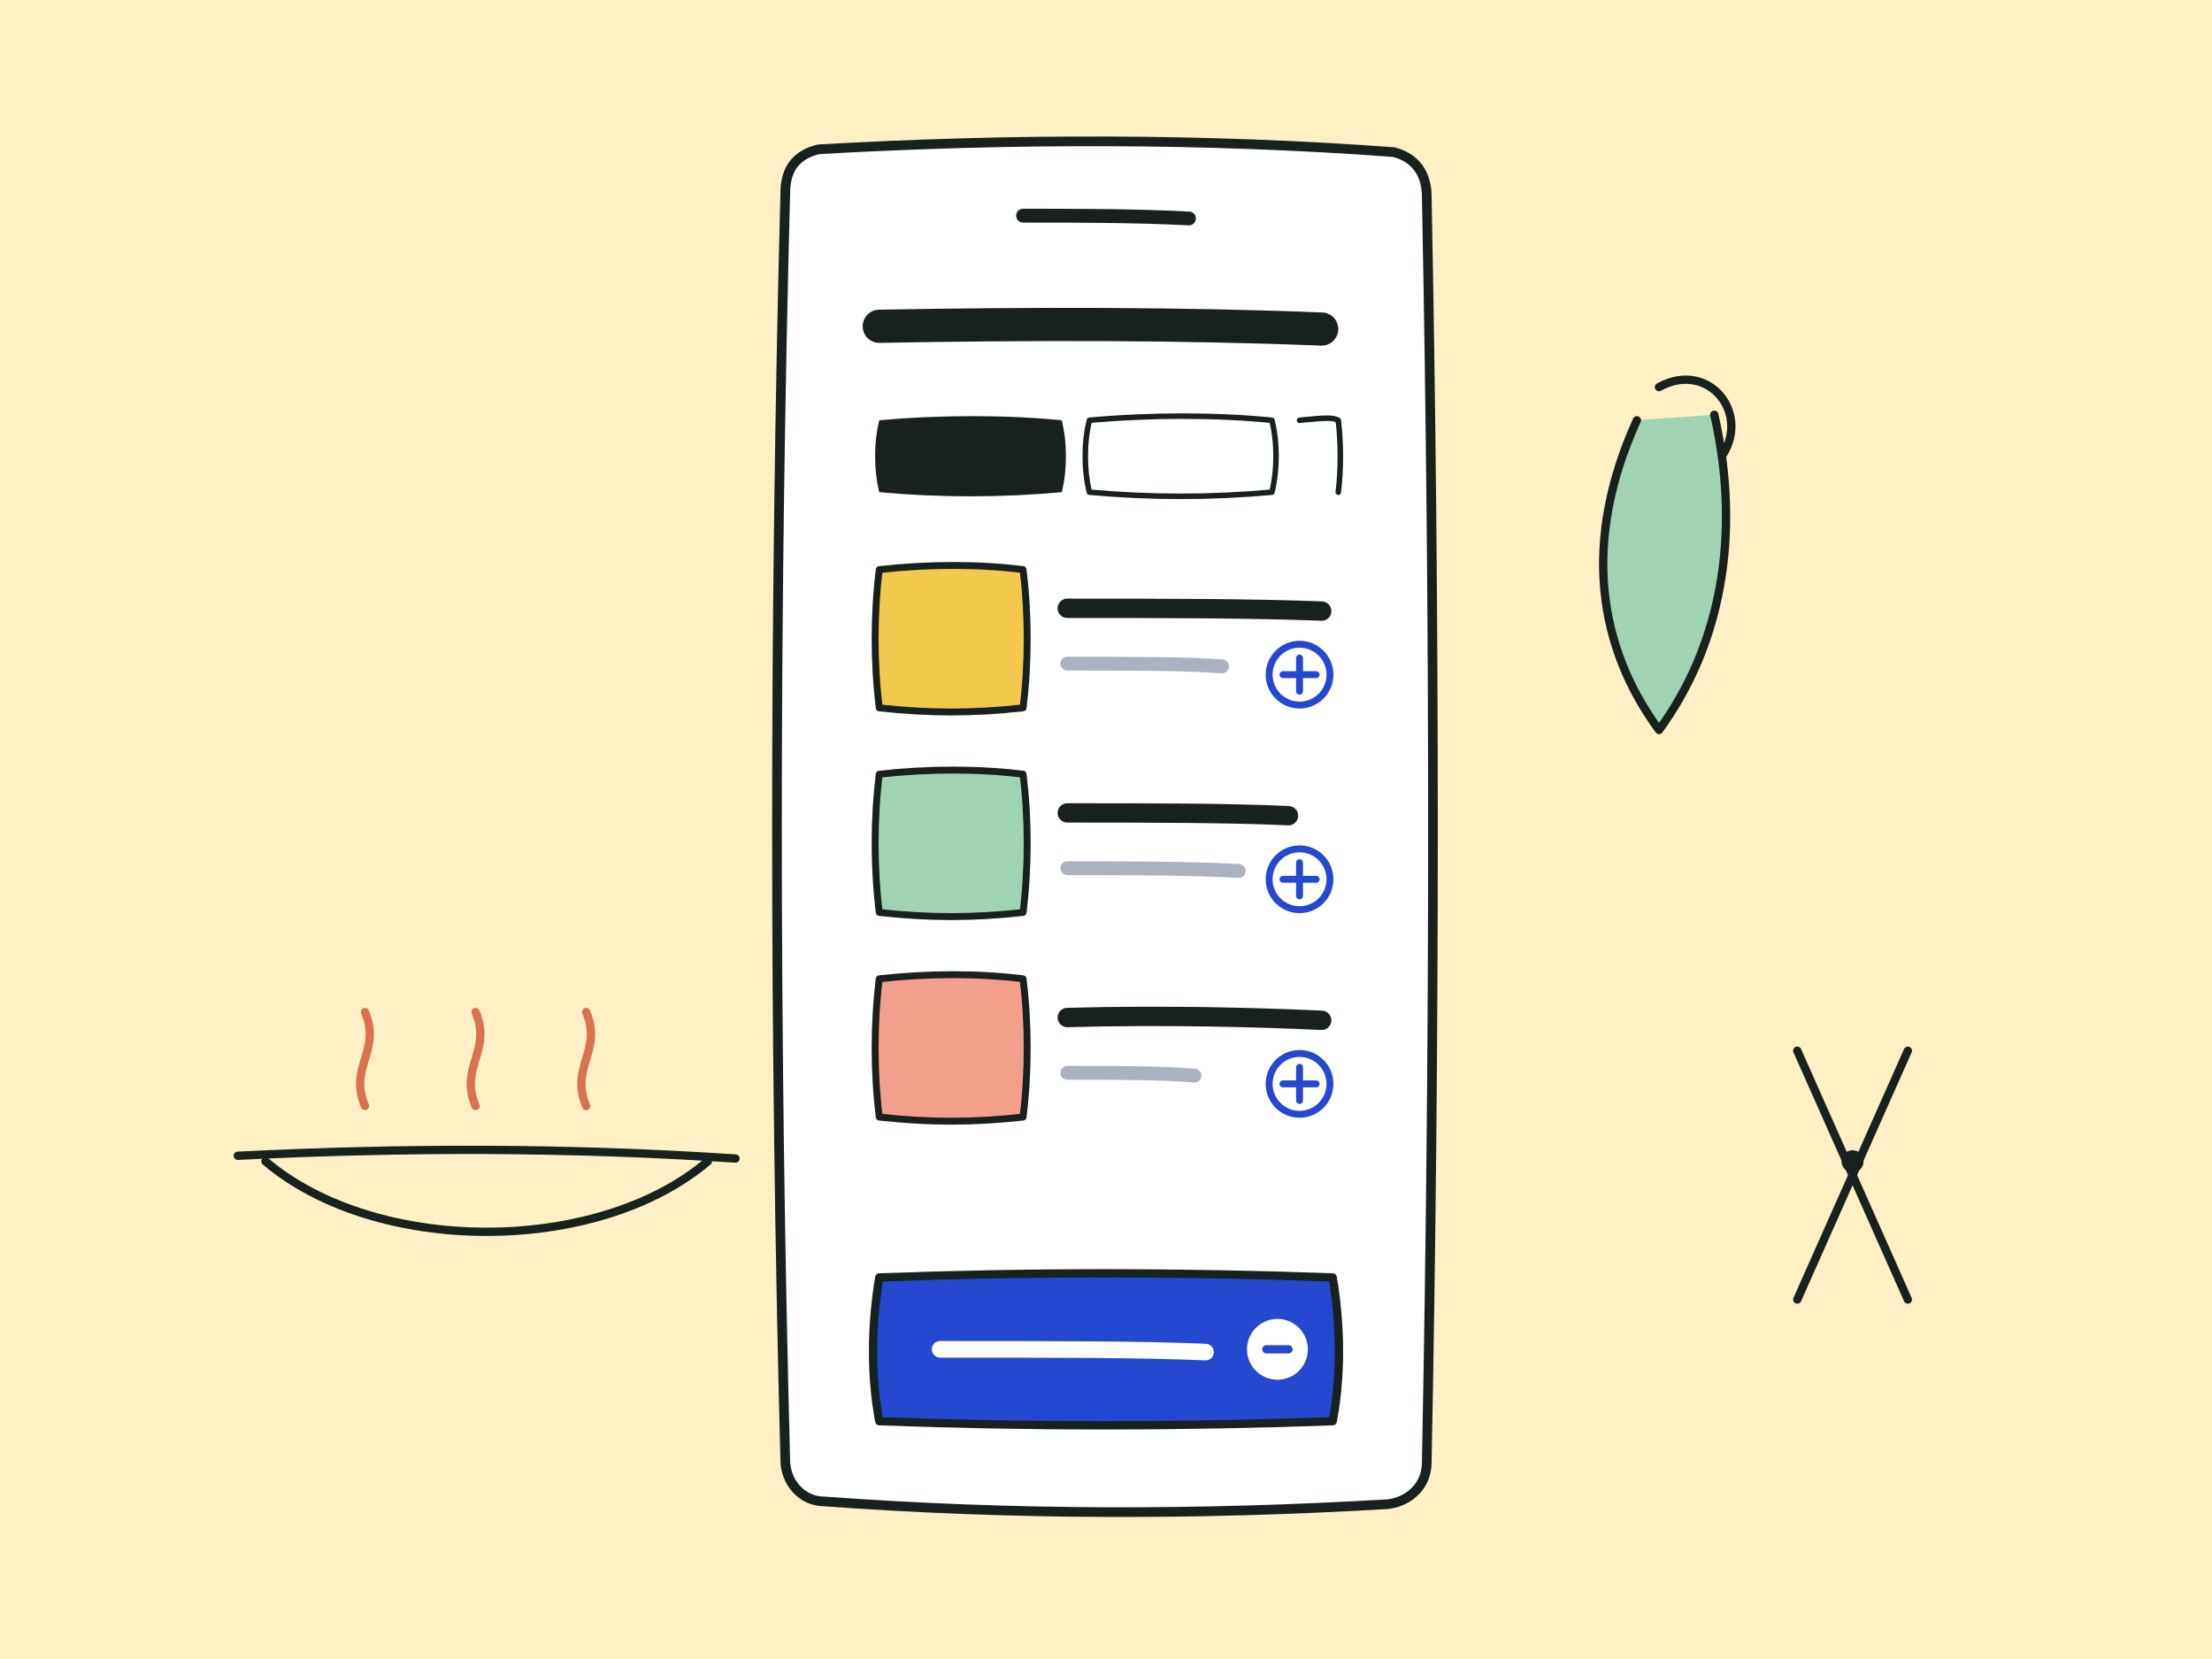
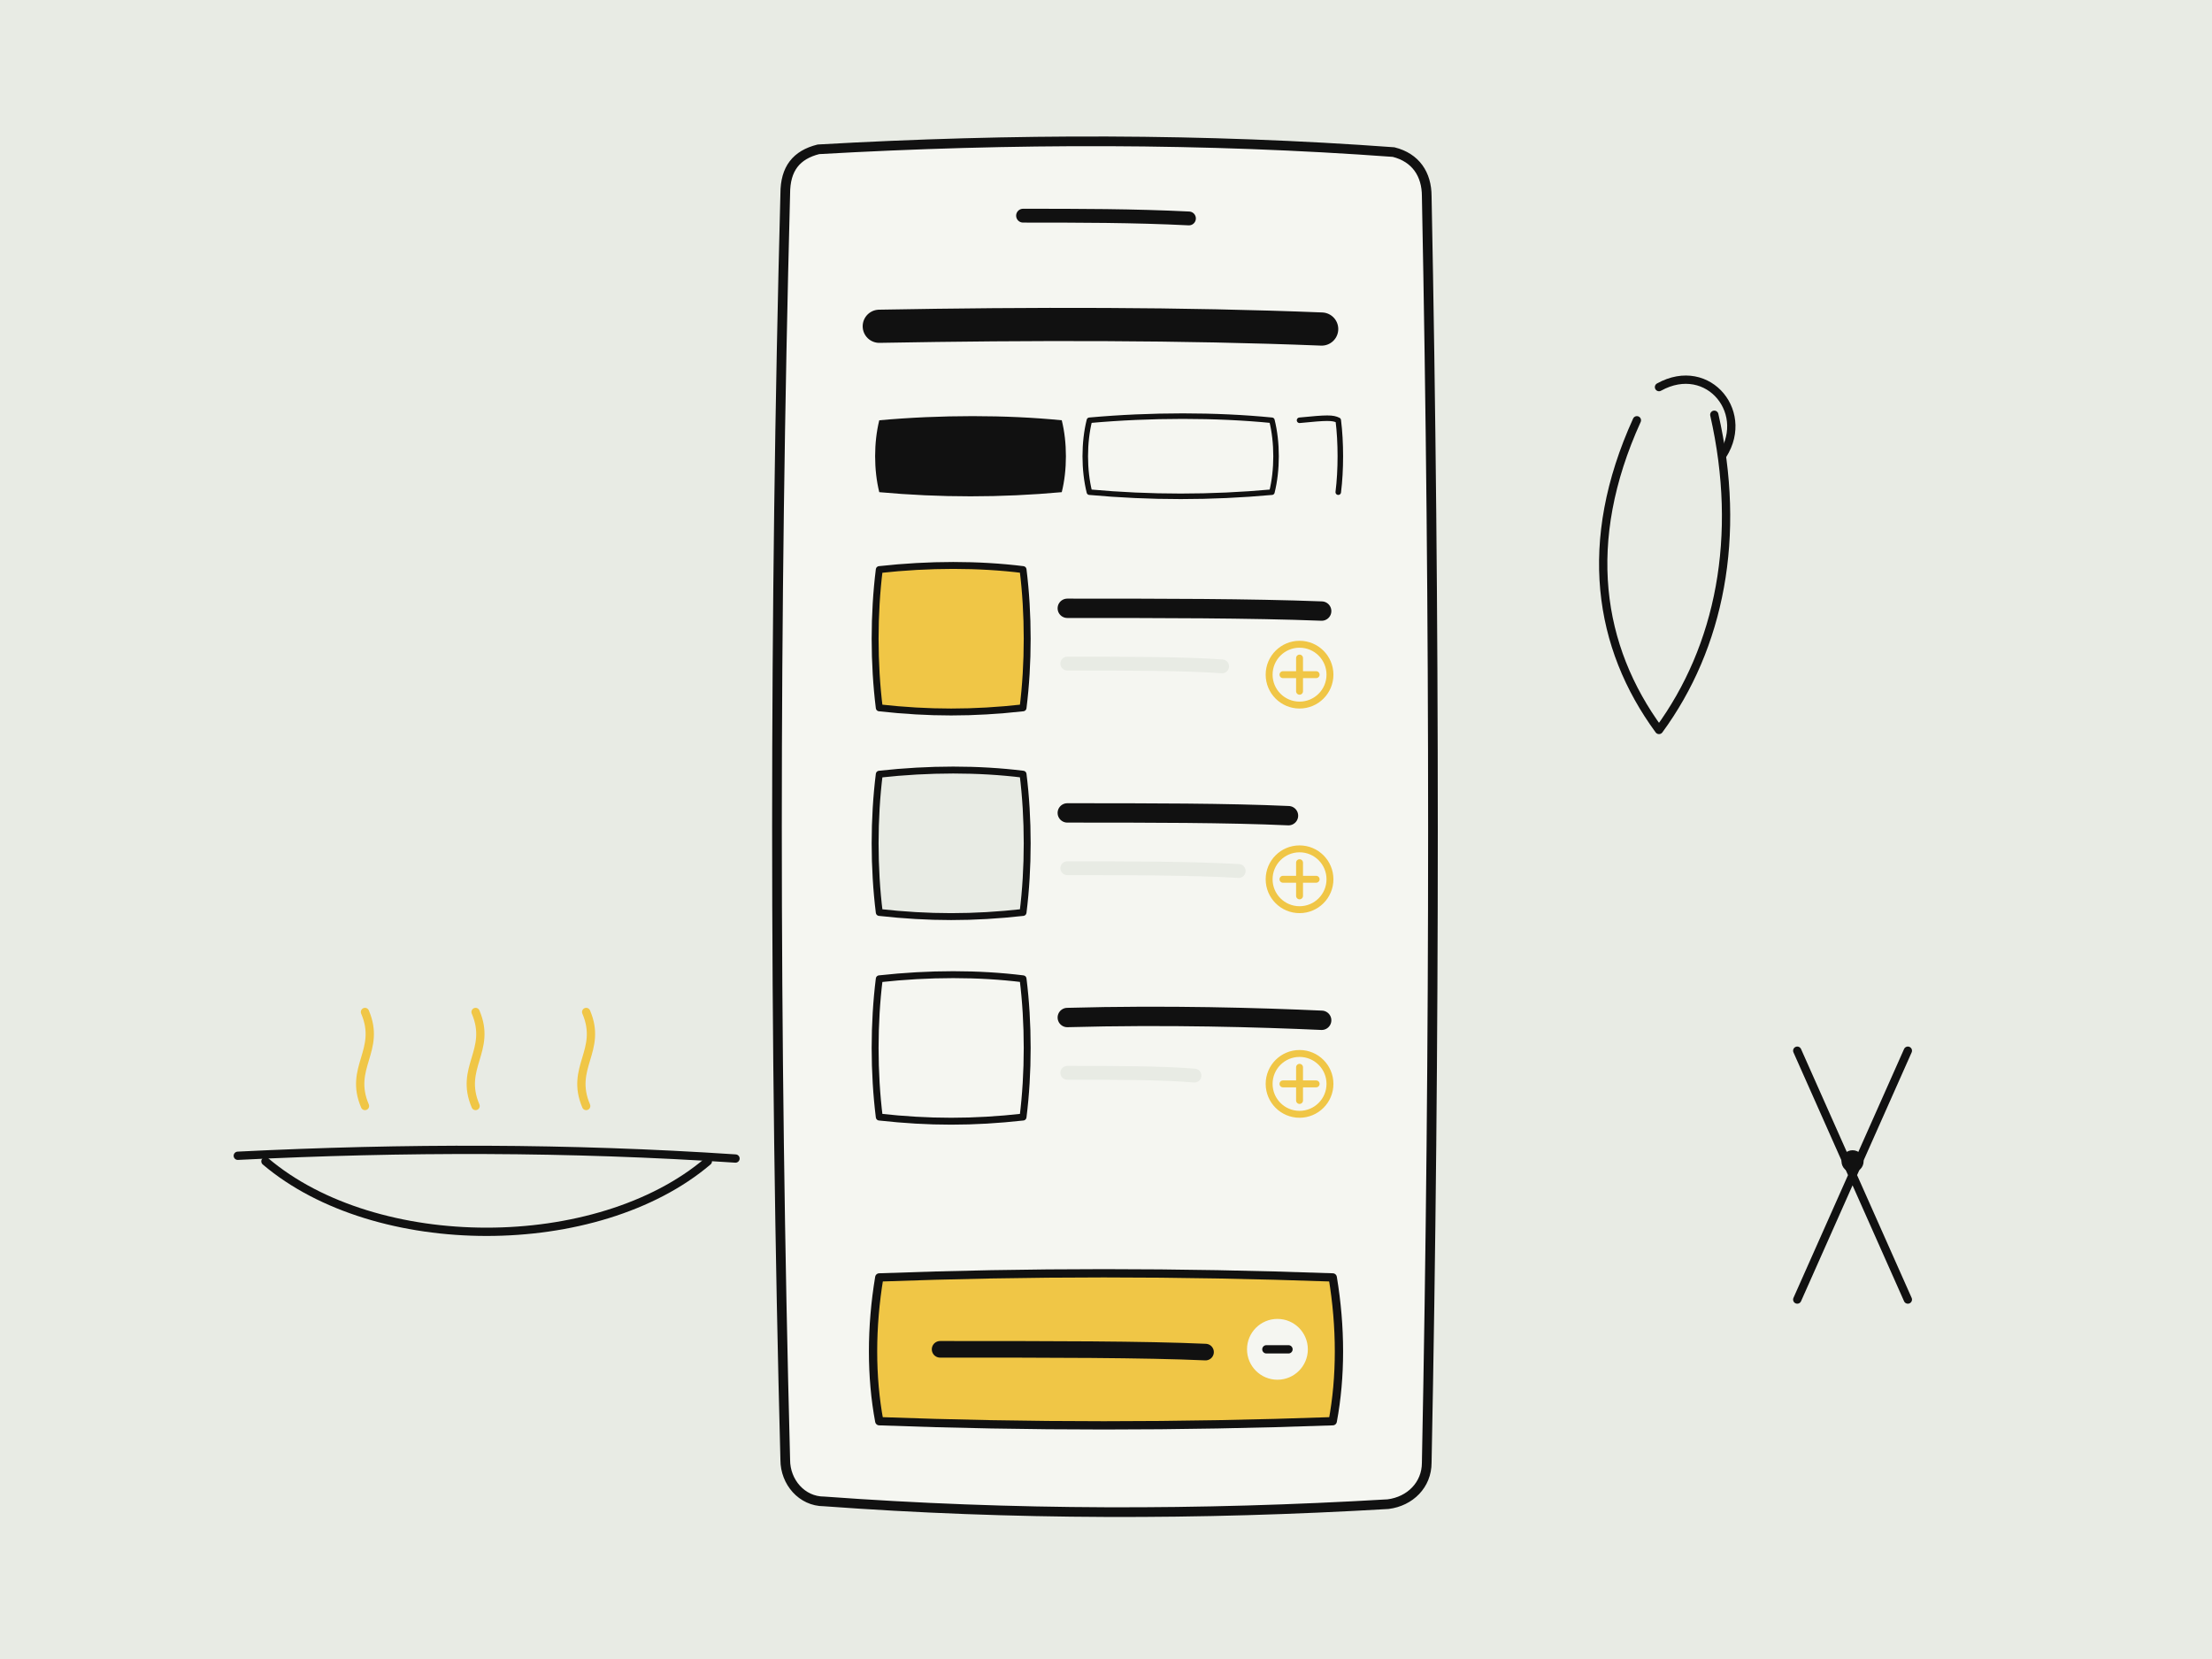
<svg xmlns="http://www.w3.org/2000/svg" viewBox="0 0 800 600" fill="none" stroke-linecap="round" stroke-linejoin="round">
-   <rect width="800" height="600" fill="#fdf0c4" />
-   <path d="M96 420c40 34 120 34 160 0" stroke="#18211d" stroke-width="3" />
-   <path d="M86 418c60-3 120-3 180 1" stroke="#18211d" stroke-width="3" />
-   <path d="M132 400c-6-14 6-20 0-34M172 400c-6-14 6-20 0-34M212 400c-6-14 6-20 0-34" stroke="#d9734f" stroke-width="3" />
-   <path d="M600 140c18-10 34 10 22 26-8 12-28 10-30-4" stroke="#18211d" stroke-width="3" />
-   <path d="M592 152c-20 44-14 82 8 112 22-30 30-70 20-114" fill="#9fd3b4" stroke="#18211d" stroke-width="3" />
-   <path d="M650 380l40 90M690 380l-40 90" stroke="#18211d" stroke-width="3" />
-   <circle cx="670" cy="420" r="4" fill="#18211d" />
-   <path d="M296 54c70-4 140-4 208 1 8 2 12 8 12 16 3 152 3 306 0 458 0 8-6 14-14 15-68 4-136 4-204-1-8 0-14-7-14-15-4-152-4-306 0-458 0-9 4-14 12-16z" fill="#fff" stroke="#18211d" stroke-width="3.5" />
-   <path d="M370 78c20 0 40 0 60 1" stroke="#18211d" stroke-width="5" />
-   <path d="M318 118c55-1 110-1 160 1" stroke="#18211d" stroke-width="12" />
-   <path d="M318 152c22-2 46-2 66 0 2 8 2 18 0 26-22 2-44 2-66 0-2-8-2-18 0-26z" fill="#18211d" />
-   <path d="M394 152c22-2 46-2 66 0 2 8 2 18 0 26-22 2-44 2-66 0-2-8-2-18 0-26z" stroke="#18211d" stroke-width="2" />
-   <path d="M470 152c10-1 12-1 14 0 1 8 1 18 0 26" stroke="#18211d" stroke-width="2" />
-   <g stroke="#18211d" stroke-width="2.5">
-     <path d="M318 206c18-2 36-2 52 0 2 16 2 34 0 50-18 2-34 2-52 0-2-16-2-34 0-50z" fill="#f2c94c" />
-     <path d="M318 280c18-2 36-2 52 0 2 16 2 34 0 50-18 2-34 2-52 0-2-16-2-34 0-50z" fill="#9fd3b4" />
-     <path d="M318 354c18-2 36-2 52 0 2 16 2 34 0 50-18 2-34 2-52 0-2-16-2-34 0-50z" fill="#f2a08b" />
+   <rect width="800" height="600" fill="#E8EBE4" />
+   <path d="M96 420c40 34 120 34 160 0" stroke="#111111" stroke-width="3" />
+   <path d="M86 418c60-3 120-3 180 1" stroke="#111111" stroke-width="3" />
+   <path d="M132 400c-6-14 6-20 0-34M172 400c-6-14 6-20 0-34M212 400c-6-14 6-20 0-34" stroke="#F0C646" stroke-width="3" />
+   <path d="M600 140c18-10 34 10 22 26-8 12-28 10-30-4" stroke="#111111" stroke-width="3" />
+   <path d="M592 152c-20 44-14 82 8 112 22-30 30-70 20-114" fill="#E8EBE4" stroke="#111111" stroke-width="3" />
+   <path d="M650 380l40 90M690 380l-40 90" stroke="#111111" stroke-width="3" />
+   <circle cx="670" cy="420" r="4" fill="#111111" />
+   <path d="M296 54c70-4 140-4 208 1 8 2 12 8 12 16 3 152 3 306 0 458 0 8-6 14-14 15-68 4-136 4-204-1-8 0-14-7-14-15-4-152-4-306 0-458 0-9 4-14 12-16z" fill="#F5F6F1" stroke="#111111" stroke-width="3.5" />
+   <path d="M370 78c20 0 40 0 60 1" stroke="#111111" stroke-width="5" />
+   <path d="M318 118c55-1 110-1 160 1" stroke="#111111" stroke-width="12" />
+   <path d="M318 152c22-2 46-2 66 0 2 8 2 18 0 26-22 2-44 2-66 0-2-8-2-18 0-26z" fill="#111111" />
+   <path d="M394 152c22-2 46-2 66 0 2 8 2 18 0 26-22 2-44 2-66 0-2-8-2-18 0-26z" stroke="#111111" stroke-width="2" />
+   <path d="M470 152c10-1 12-1 14 0 1 8 1 18 0 26" stroke="#111111" stroke-width="2" />
+   <g stroke="#111111" stroke-width="2.5">
+     <path d="M318 206c18-2 36-2 52 0 2 16 2 34 0 50-18 2-34 2-52 0-2-16-2-34 0-50z" fill="#F0C646" />
+     <path d="M318 280c18-2 36-2 52 0 2 16 2 34 0 50-18 2-34 2-52 0-2-16-2-34 0-50z" fill="#E8EBE4" />
+     <path d="M318 354c18-2 36-2 52 0 2 16 2 34 0 50-18 2-34 2-52 0-2-16-2-34 0-50z" fill="#F5F6F1" />
  </g>
-   <path d="M386 220c34 0 66 0 92 1M386 294c30 0 58 0 80 1M386 368c36-1 70 0 92 1" stroke="#18211d" stroke-width="7" />
-   <path d="M386 240c22 0 42 0 56 1M386 314c22 0 44 0 62 1M386 388c18 0 34 0 46 1" stroke="#aab1bf" stroke-width="5" />
-   <circle cx="470" cy="244" r="11" stroke="#2448d0" stroke-width="2.5" />
-   <path d="M470 238v12M464 244h12" stroke="#2448d0" stroke-width="2.5" />
-   <circle cx="470" cy="318" r="11" stroke="#2448d0" stroke-width="2.5" />
-   <path d="M470 312v12M464 318h12" stroke="#2448d0" stroke-width="2.5" />
-   <circle cx="470" cy="392" r="11" stroke="#2448d0" stroke-width="2.5" />
-   <path d="M470 386v12M464 392h12" stroke="#2448d0" stroke-width="2.5" />
-   <path d="M318 462c54-2 108-2 164 0 3 18 3 36 0 52-56 2-110 2-164 0-3-16-3-34 0-52z" fill="#2448d0" stroke="#18211d" stroke-width="3" />
-   <path d="M340 488c40 0 74 0 96 1" stroke="#fff" stroke-width="6" />
-   <circle cx="462" cy="488" r="11" fill="#fff" />
-   <path d="M458 488l8 0" stroke="#2448d0" stroke-width="3" />
+   <path d="M386 220c34 0 66 0 92 1M386 294c30 0 58 0 80 1M386 368c36-1 70 0 92 1" stroke="#111111" stroke-width="7" />
+   <path d="M386 240c22 0 42 0 56 1M386 314c22 0 44 0 62 1M386 388c18 0 34 0 46 1" stroke="#E8EBE4" stroke-width="5" />
+   <circle cx="470" cy="244" r="11" stroke="#F0C646" stroke-width="2.5" />
+   <path d="M470 238v12M464 244h12" stroke="#F0C646" stroke-width="2.5" />
+   <circle cx="470" cy="318" r="11" stroke="#F0C646" stroke-width="2.5" />
+   <path d="M470 312v12M464 318h12" stroke="#F0C646" stroke-width="2.5" />
+   <circle cx="470" cy="392" r="11" stroke="#F0C646" stroke-width="2.5" />
+   <path d="M470 386v12M464 392h12" stroke="#F0C646" stroke-width="2.5" />
+   <path d="M318 462c54-2 108-2 164 0 3 18 3 36 0 52-56 2-110 2-164 0-3-16-3-34 0-52z" fill="#F0C646" stroke="#111111" stroke-width="3" />
+   <path d="M340 488c40 0 74 0 96 1" stroke="#111111" stroke-width="6" />
+   <circle cx="462" cy="488" r="11" fill="#F5F6F1" />
+   <path d="M458 488l8 0" stroke="#111111" stroke-width="3" />
</svg>
